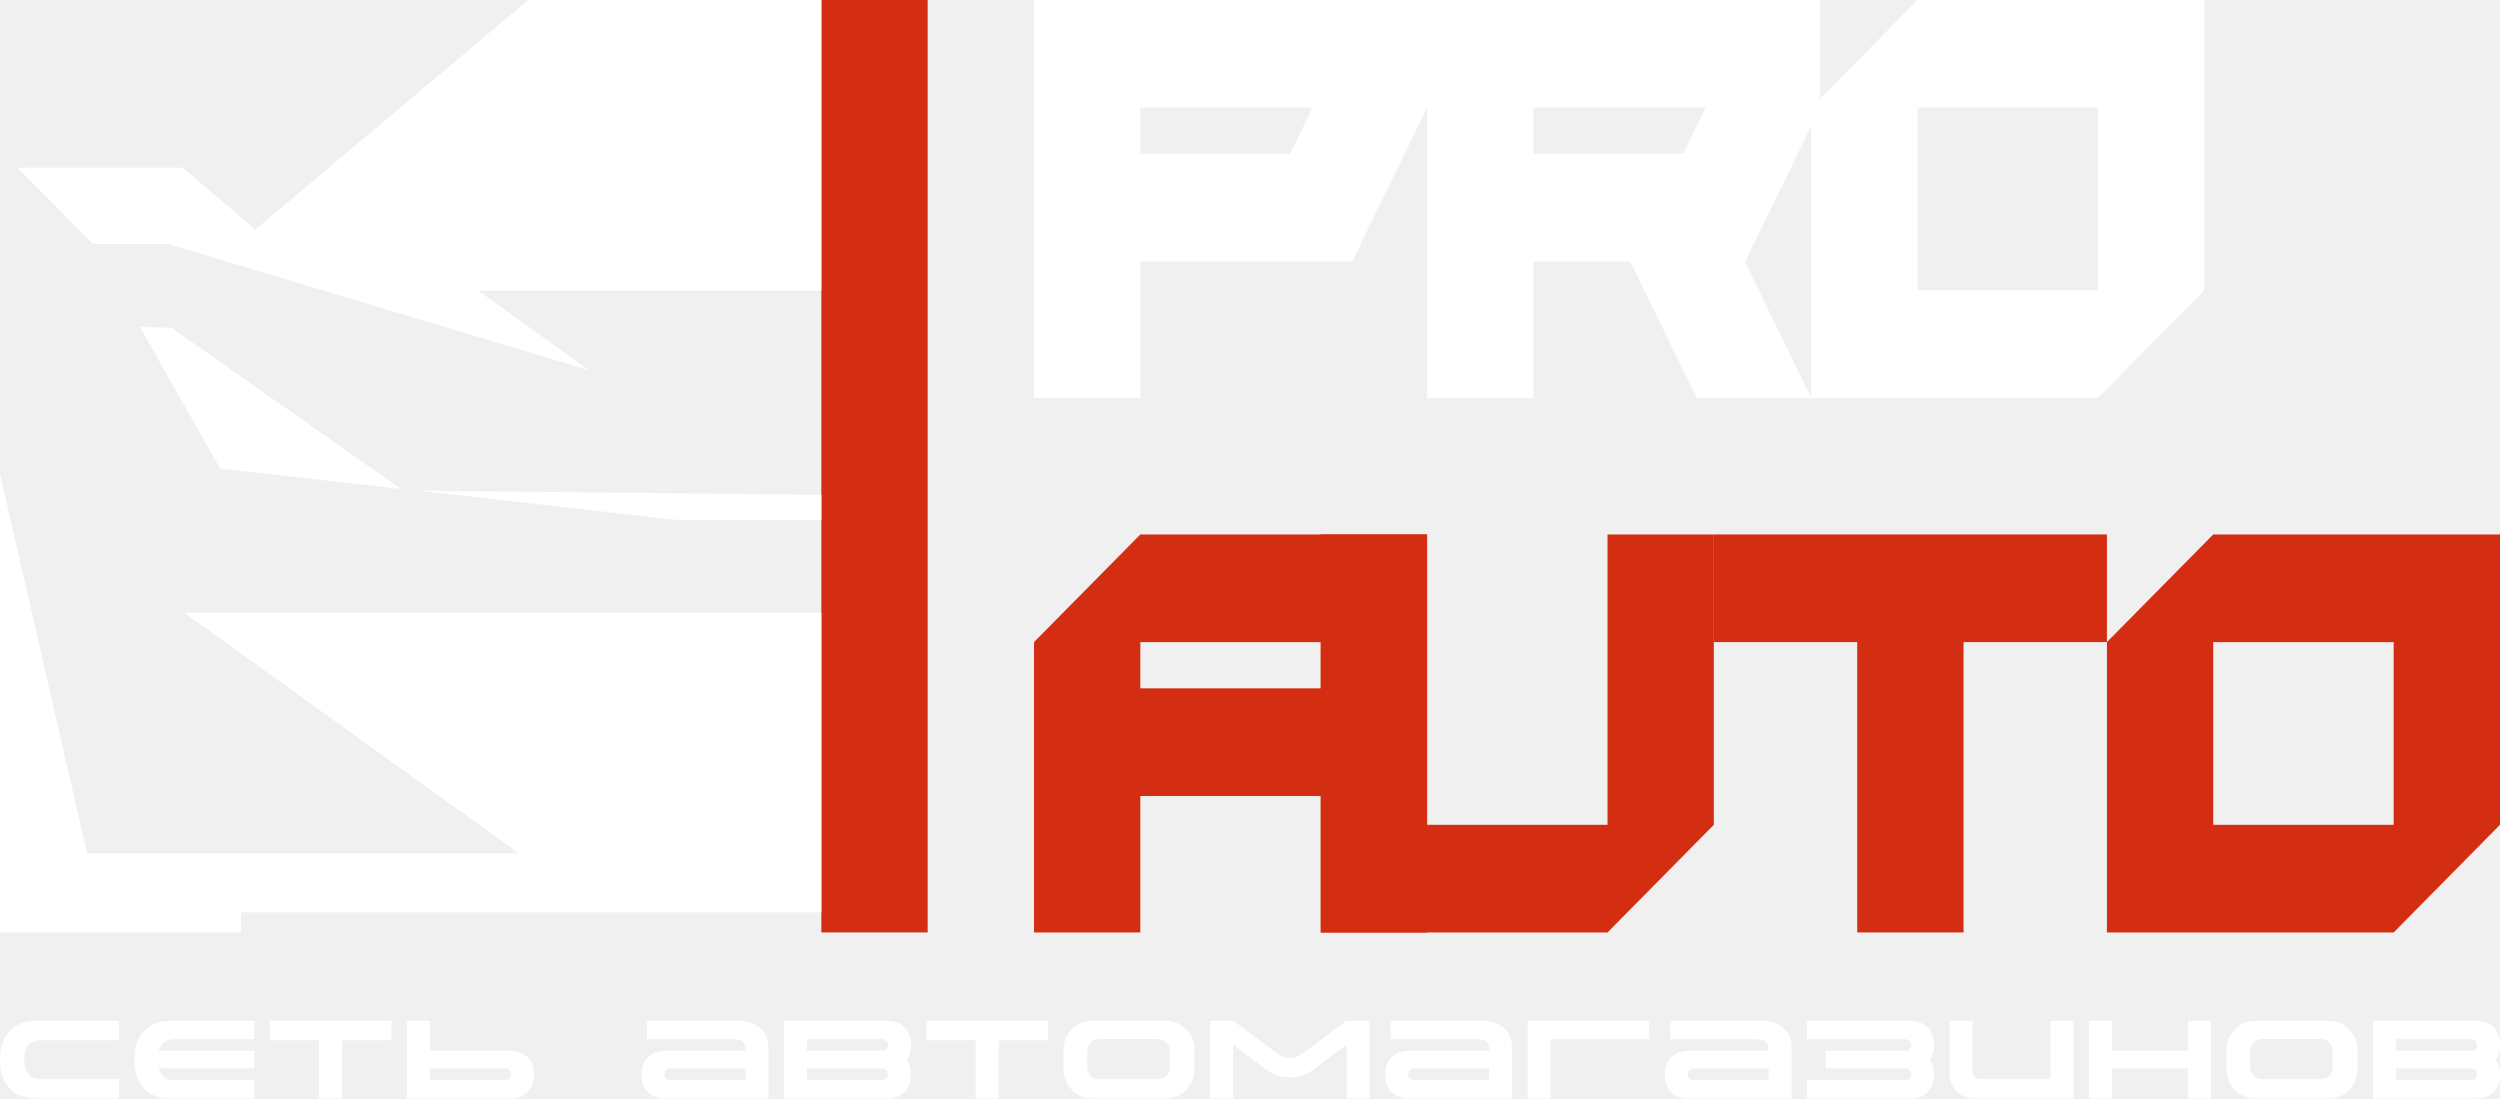
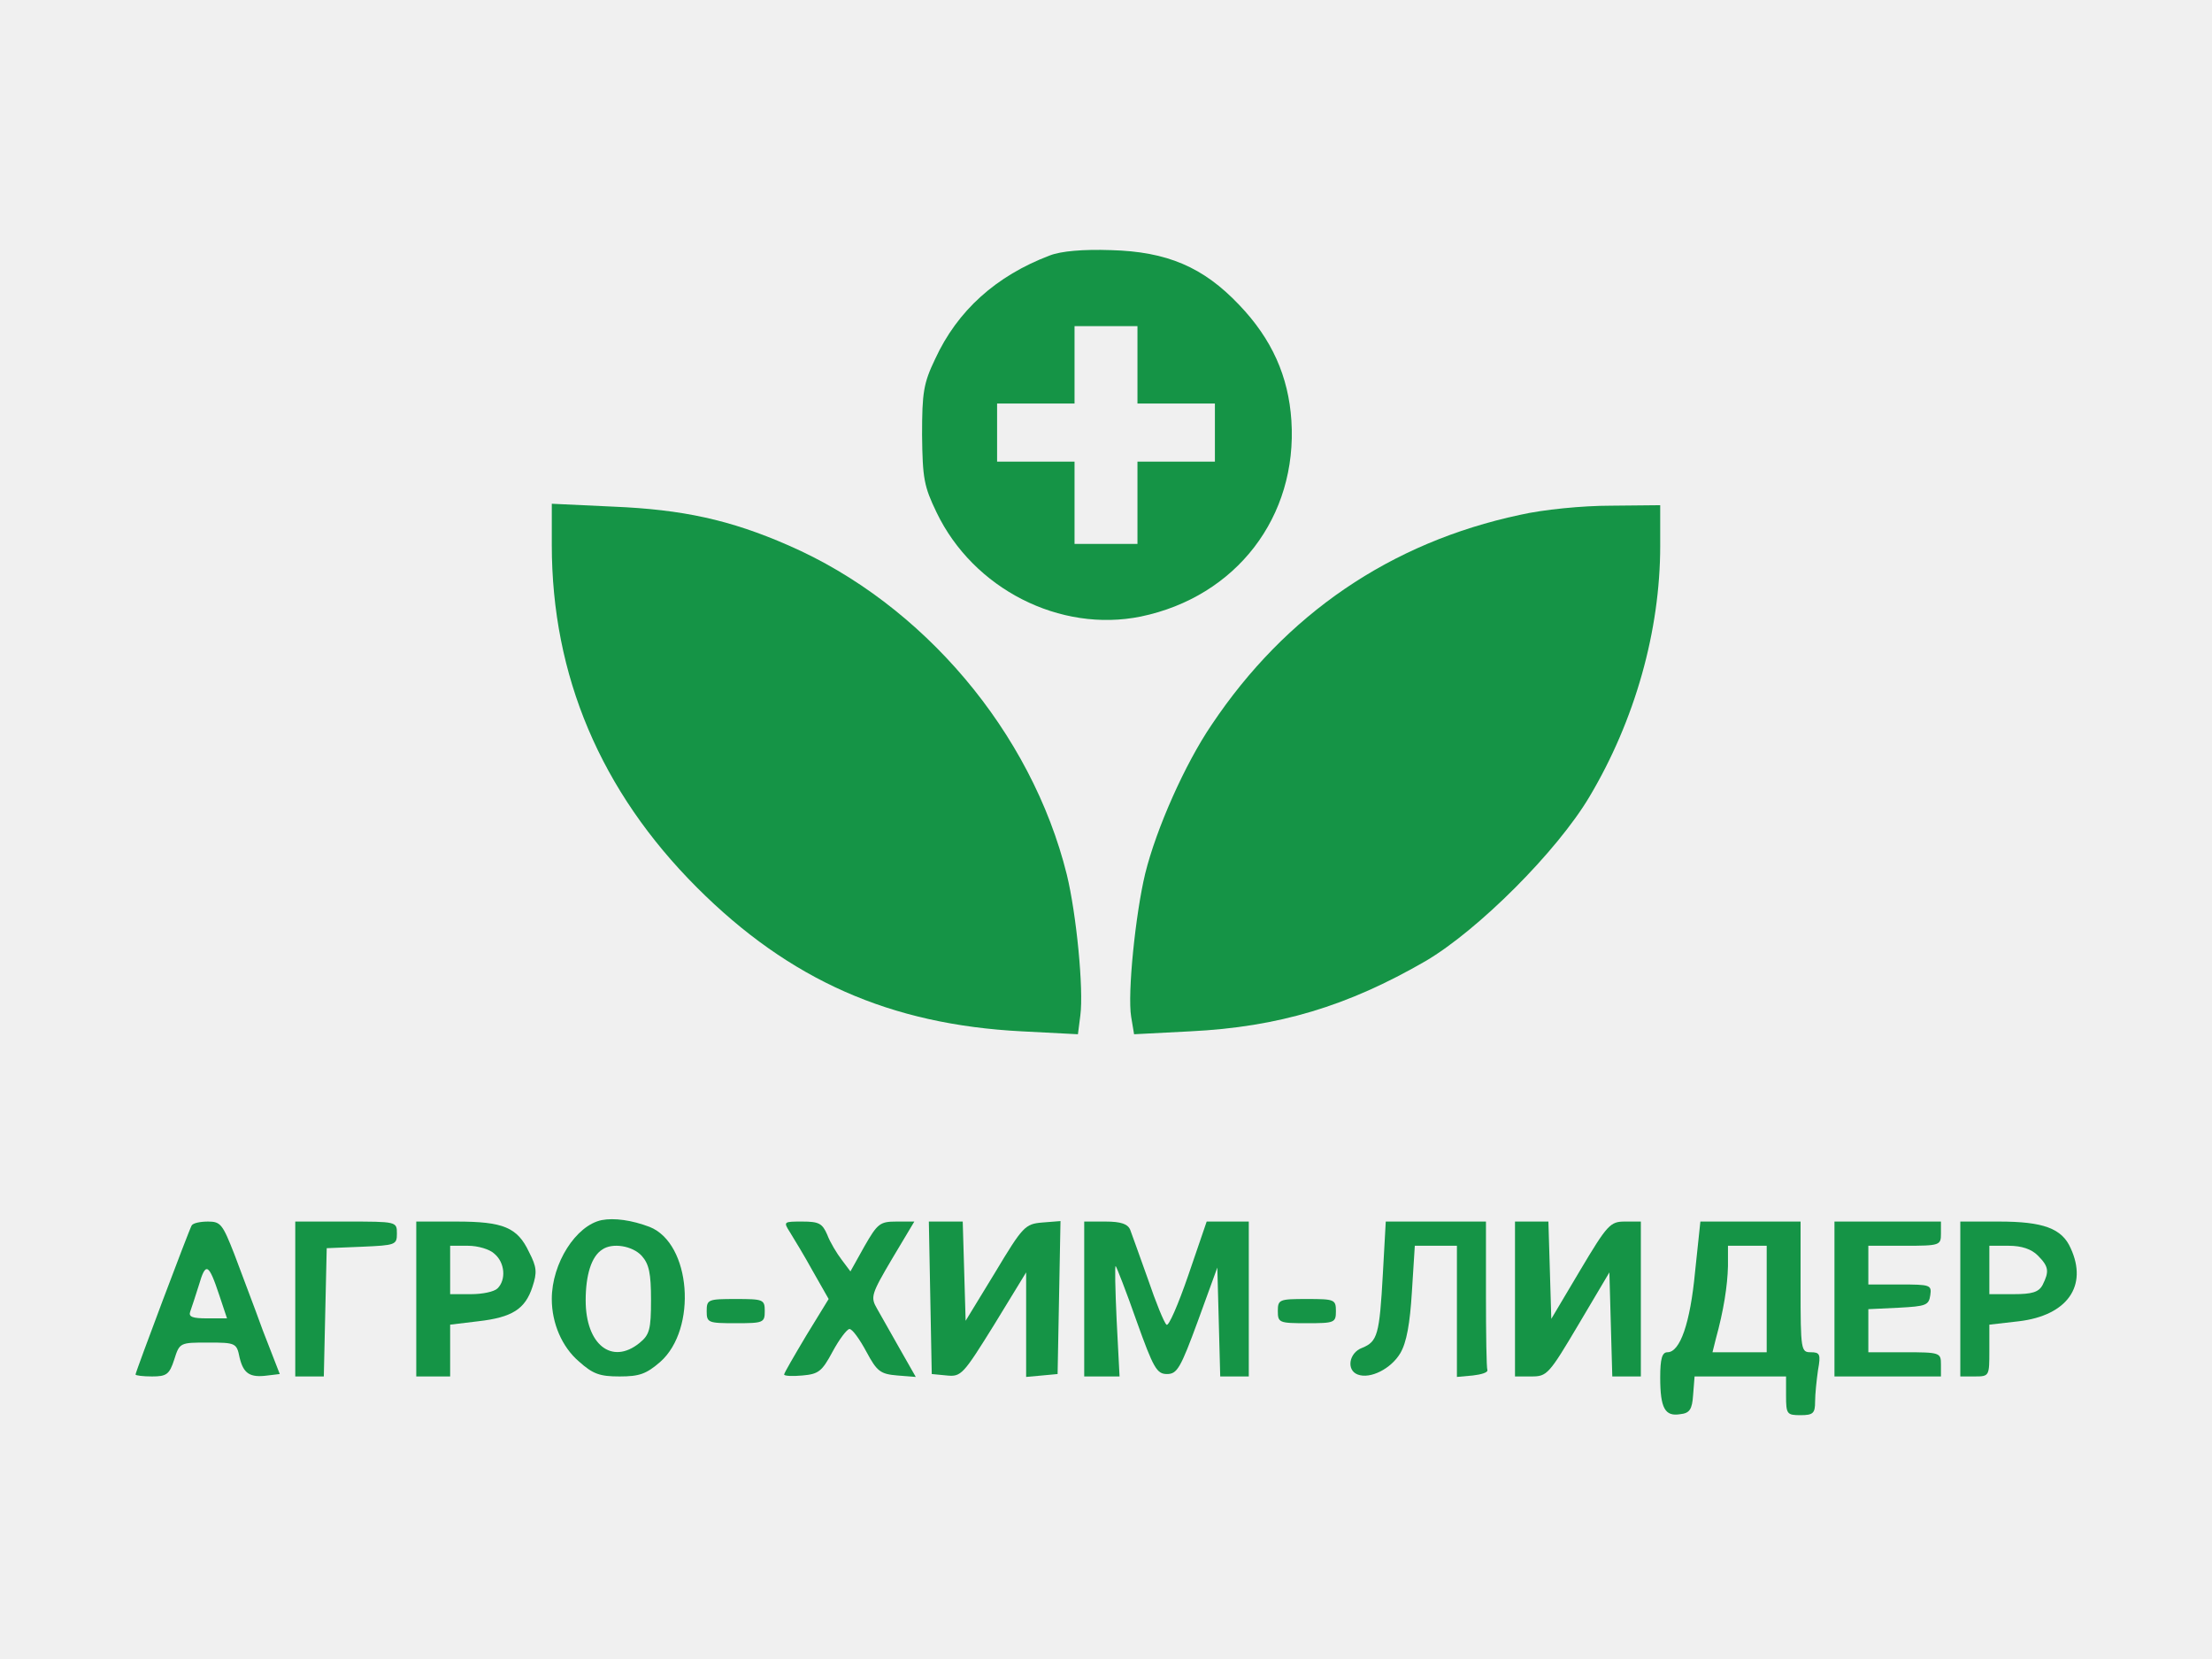
- <svg xmlns="http://www.w3.org/2000/svg" width="132" height="58" viewBox="0 0 132 58" fill="none">
-   <path fill-rule="evenodd" clip-rule="evenodd" d="M54.596 0H60.21H72.073H75.35V5.684L71.393 13.809H65.347H60.21V21.014H54.596V13.809V8.125V5.684V0ZM69.305 5.684H60.21V8.125H68.116L69.305 5.684Z" fill="white" />
-   <path fill-rule="evenodd" clip-rule="evenodd" d="M75.35 0H80.964H92.828H96.105V5.684L92.147 13.809H92.124L95.633 21.014H89.588L86.079 13.809H80.964V21.014H75.35V13.809V8.125V5.684V0ZM90.059 5.684H80.964V8.125H86.079H88.87L90.059 5.684Z" fill="white" />
-   <path fill-rule="evenodd" clip-rule="evenodd" d="M101.247 5.684V15.33H110.774V5.684H101.247ZM110.774 0H116.388V5.684V15.33L110.774 21.014H101.247H95.633V15.33V5.684L101.247 0H110.774V0Z" fill="white" />
-   <path fill-rule="evenodd" clip-rule="evenodd" d="M60.21 33.903V36.344H63.646H69.736V33.903H60.21ZM60.21 42.028V49.233H54.596V42.028V36.344V33.903L60.21 28.219H69.736H75.35V33.903V36.344V37.382V42.028V43.548V49.233H69.736V42.028H63.646H60.21Z" fill="#D42E12" />
-   <path fill-rule="evenodd" clip-rule="evenodd" d="M84.877 28.219H90.491V43.548L84.877 49.233H75.35H69.736V43.548V37.382V28.219H75.35V37.382V43.548H84.877V28.219Z" fill="#D42E12" />
-   <path fill-rule="evenodd" clip-rule="evenodd" d="M98.061 28.219H103.675H105.631H111.245V33.903H103.675V37.382V43.548V49.233H98.061V37.382V33.903H90.491V28.219H98.061Z" fill="#D42E12" />
-   <path fill-rule="evenodd" clip-rule="evenodd" d="M116.859 33.903V43.548H126.386V33.903H116.859ZM126.386 28.219H132V33.903V43.548L126.386 49.233H116.859H111.245V43.548V33.903L116.859 28.219H126.386Z" fill="#D42E12" />
-   <path d="M48.981 0H43.367V49.232H48.981V0Z" fill="#D42E12" />
-   <path fill-rule="evenodd" clip-rule="evenodd" d="M43.368 0H27.891L13.481 12.121L9.636 8.854H0.928L4.906 12.882H8.884L31.096 19.543L25.239 15.343H43.368V0Z" fill="white" />
-   <path fill-rule="evenodd" clip-rule="evenodd" d="M9.061 17.313L21.173 25.817L11.625 24.742L7.383 17.254L9.061 17.313Z" fill="white" />
-   <path fill-rule="evenodd" clip-rule="evenodd" d="M43.368 32.351H9.724L27.405 45.061H4.597L0 25.011V49.233H12.73V48.172H43.368V32.351Z" fill="white" />
-   <path fill-rule="evenodd" clip-rule="evenodd" d="M43.368 26.128L22.098 25.905L35.64 27.444H43.368V26.128Z" fill="white" />
-   <path d="M6.275 53.902V54.927H2.106C1.823 54.927 1.61 55.03 1.466 55.236C1.338 55.414 1.274 55.653 1.274 55.952C1.274 56.253 1.338 56.49 1.466 56.666C1.61 56.873 1.823 56.975 2.106 56.975H6.275V58H1.946C1.315 58 0.833 57.819 0.5 57.458C0.166 57.097 0 56.596 0 55.952C0 55.307 0.166 54.805 0.5 54.444C0.833 54.083 1.315 53.902 1.946 53.902H6.275ZM9.195 57.035H13.425V58H9.036C8.405 58 7.923 57.819 7.591 57.458C7.257 57.097 7.091 56.596 7.091 55.952C7.091 55.307 7.257 54.805 7.591 54.444C7.923 54.083 8.405 53.902 9.036 53.902H13.425V54.868H9.195C8.973 54.868 8.787 54.932 8.64 55.058C8.575 55.116 8.486 55.251 8.378 55.461L8.371 55.487H13.425V56.408H8.371L8.378 56.43C8.475 56.641 8.563 56.778 8.64 56.84C8.787 56.969 8.973 57.035 9.195 57.035ZM20.669 53.902V54.927H18.065V58H16.849V54.927H14.244V53.902H20.669ZM26.592 57.035C26.848 57.035 26.976 56.931 26.976 56.725C26.976 56.514 26.848 56.408 26.592 56.408H22.703V57.035H26.592ZM22.703 53.902V55.487H26.911C27.304 55.487 27.616 55.596 27.847 55.815C28.076 56.033 28.191 56.342 28.191 56.74C28.191 57.138 28.077 57.449 27.85 57.668C27.622 57.889 27.309 58 26.911 58H21.487V53.902H22.703ZM34.156 54.868V53.902H39.011C39.491 53.902 39.872 54.03 40.151 54.287C40.327 54.443 40.447 54.627 40.51 54.838C40.553 54.995 40.575 55.218 40.575 55.503V58H35.15C34.755 58 34.442 57.889 34.214 57.668C33.984 57.449 33.87 57.138 33.87 56.74C33.87 56.342 33.986 56.033 34.217 55.815C34.448 55.596 34.76 55.487 35.15 55.487H39.359V55.447C39.359 55.143 39.247 54.959 39.025 54.896C38.956 54.878 38.852 54.868 38.712 54.868H34.156ZM39.359 57.035V56.408H35.473C35.215 56.408 35.086 56.514 35.086 56.725C35.086 56.931 35.215 57.035 35.473 57.035H39.359ZM41.391 53.902H46.815C47.213 53.902 47.526 54.013 47.754 54.235C47.981 54.458 48.095 54.767 48.095 55.165C48.095 55.489 48.02 55.753 47.871 55.96C48.02 56.161 48.095 56.422 48.095 56.741C48.095 57.139 47.981 57.449 47.754 57.67C47.526 57.889 47.213 58 46.815 58H41.391V53.902ZM46.496 57.035C46.752 57.035 46.88 56.931 46.88 56.725C46.88 56.529 46.768 56.423 46.546 56.408H42.607V57.035H46.496ZM42.607 54.868V55.487H46.496C46.752 55.492 46.88 55.389 46.88 55.177C46.88 54.971 46.752 54.868 46.496 54.868H42.607ZM55.338 53.902V54.927H52.733V58H51.518V54.927H48.913V53.902H55.338ZM57.663 53.902H61.564C61.981 53.902 62.337 54.051 62.63 54.348C62.924 54.645 63.071 55.005 63.071 55.428V56.474C63.071 56.892 62.924 57.251 62.63 57.55C62.337 57.85 61.981 58 61.564 58H57.663C57.25 58 56.896 57.85 56.6 57.55C56.304 57.251 56.156 56.892 56.156 56.474V55.428C56.156 55.005 56.304 54.645 56.6 54.348C56.896 54.051 57.25 53.902 57.663 53.902ZM57.408 55.487V56.356C57.408 56.529 57.468 56.677 57.588 56.799C57.71 56.922 57.855 56.983 58.026 56.983H61.142C61.313 56.983 61.459 56.922 61.58 56.799C61.7 56.677 61.761 56.529 61.761 56.356V55.487C61.761 55.315 61.7 55.166 61.58 55.045C61.459 54.922 61.313 54.86 61.142 54.86H58.026C57.855 54.86 57.71 54.922 57.588 55.045C57.468 55.166 57.408 55.315 57.408 55.487ZM71.082 53.902H72.319V58H71.103V55.154C71.089 55.164 71.046 55.196 70.974 55.25C70.902 55.304 70.814 55.37 70.71 55.447C70.607 55.526 70.496 55.611 70.373 55.703C70.252 55.795 70.134 55.885 70.021 55.97C69.908 56.054 69.808 56.132 69.718 56.199C69.628 56.268 69.563 56.318 69.523 56.349C69.461 56.399 69.395 56.447 69.325 56.495C69.254 56.542 69.184 56.585 69.114 56.624C69.042 56.664 68.972 56.699 68.903 56.73C68.832 56.762 68.766 56.786 68.701 56.806C68.637 56.828 68.57 56.844 68.501 56.856C68.431 56.869 68.367 56.877 68.307 56.881C68.238 56.888 68.171 56.893 68.104 56.896C68.038 56.893 67.971 56.888 67.902 56.881C67.842 56.877 67.778 56.869 67.708 56.856C67.639 56.844 67.572 56.828 67.508 56.806C67.379 56.766 67.242 56.704 67.094 56.623C66.946 56.541 66.809 56.45 66.683 56.349C66.642 56.318 66.578 56.268 66.487 56.198C66.397 56.128 66.296 56.051 66.181 55.964C66.069 55.877 65.95 55.789 65.827 55.698C65.704 55.606 65.591 55.522 65.487 55.444C65.385 55.367 65.297 55.3 65.227 55.246C65.155 55.192 65.115 55.161 65.105 55.154V58H63.89V53.902H65.127L67.378 55.583C67.448 55.636 67.523 55.683 67.601 55.726C67.67 55.763 67.748 55.796 67.834 55.826C67.921 55.855 68.011 55.871 68.107 55.871C68.199 55.871 68.288 55.855 68.375 55.826C68.461 55.796 68.539 55.763 68.608 55.726C68.686 55.683 68.762 55.636 68.835 55.583L71.082 53.902ZM73.423 54.868V53.902H78.278C78.759 53.902 79.14 54.03 79.419 54.287C79.595 54.443 79.715 54.627 79.778 54.838C79.82 54.995 79.842 55.218 79.842 55.503V58H74.418C74.022 58 73.71 57.889 73.481 57.668C73.252 57.449 73.138 57.138 73.138 56.74C73.138 56.342 73.253 56.033 73.485 55.815C73.716 55.596 74.027 55.487 74.418 55.487H78.627V55.447C78.627 55.143 78.515 54.959 78.293 54.896C78.224 54.878 78.12 54.868 77.98 54.868H73.423ZM78.627 57.035V56.408H74.741C74.482 56.408 74.354 56.514 74.354 56.725C74.354 56.931 74.482 57.035 74.741 57.035H78.627ZM81.874 58H80.659V53.902H87.078V54.868H81.874V58ZM88.181 54.868V53.902H93.036C93.516 53.902 93.897 54.03 94.176 54.287C94.352 54.443 94.472 54.627 94.535 54.838C94.578 54.995 94.6 55.218 94.6 55.503V58H89.175C88.78 58 88.467 57.889 88.239 57.668C88.01 57.449 87.896 57.138 87.896 56.74C87.896 56.342 88.011 56.033 88.243 55.815C88.473 55.596 88.785 55.487 89.175 55.487H93.384V55.447C93.384 55.143 93.272 54.959 93.05 54.896C92.981 54.878 92.877 54.868 92.737 54.868H88.181ZM93.384 57.035V56.408H89.498C89.24 56.408 89.111 56.514 89.111 56.725C89.111 56.931 89.24 57.035 89.498 57.035H93.384ZM95.417 57.035H100.521C100.777 57.035 100.905 56.931 100.905 56.725C100.905 56.529 100.793 56.423 100.571 56.408H96.398V55.487H100.521C100.777 55.492 100.905 55.389 100.905 55.177C100.905 54.971 100.777 54.868 100.521 54.868H95.417V53.902H100.841C101.238 53.902 101.551 54.013 101.779 54.235C102.006 54.458 102.12 54.767 102.12 55.165C102.12 55.489 102.045 55.753 101.896 55.96C102.045 56.161 102.12 56.422 102.12 56.741C102.12 57.139 102.006 57.449 101.779 57.67C101.551 57.889 101.238 58 100.841 58H95.417V57.035ZM104.381 58C103.884 58 103.52 57.87 103.288 57.609C103.053 57.349 102.937 57.063 102.937 56.748V53.902H104.152V56.541C104.152 56.831 104.293 56.975 104.576 56.975H108.258V53.902H109.474V58H104.381ZM116.741 53.902V58H115.525V56.408H111.507V58H110.291V53.902H111.507V55.487H115.525V53.902H116.741ZM119.066 53.902H122.968C123.385 53.902 123.741 54.051 124.035 54.348C124.328 54.645 124.475 55.005 124.475 55.428V56.474C124.475 56.892 124.328 57.251 124.035 57.55C123.741 57.85 123.385 58 122.968 58H119.066C118.654 58 118.3 57.85 118.004 57.55C117.708 57.251 117.56 56.892 117.56 56.474V55.428C117.56 55.005 117.708 54.645 118.004 54.348C118.3 54.051 118.654 53.902 119.066 53.902ZM118.812 55.487V56.356C118.812 56.529 118.872 56.677 118.992 56.799C119.114 56.922 119.259 56.983 119.43 56.983H122.546C122.717 56.983 122.863 56.922 122.984 56.799C123.104 56.677 123.165 56.529 123.165 56.356V55.487C123.165 55.315 123.104 55.166 122.984 55.045C122.863 54.922 122.717 54.86 122.546 54.86H119.43C119.259 54.86 119.114 54.922 118.992 55.045C118.872 55.166 118.812 55.315 118.812 55.487ZM125.294 53.902H130.718C131.116 53.902 131.429 54.013 131.657 54.235C131.884 54.458 131.998 54.767 131.998 55.165C131.998 55.489 131.923 55.753 131.774 55.96C131.923 56.161 131.998 56.422 131.998 56.741C131.998 57.139 131.884 57.449 131.657 57.67C131.429 57.889 131.116 58 130.718 58H125.294V53.902ZM130.399 57.035C130.655 57.035 130.782 56.931 130.782 56.725C130.782 56.529 130.671 56.423 130.449 56.408H126.509V57.035H130.399ZM126.509 54.868V55.487H130.399C130.655 55.492 130.782 55.389 130.782 55.177C130.782 54.971 130.655 54.868 130.399 54.868H126.509Z" fill="white" />
+ <svg xmlns="http://www.w3.org/2000/svg" version="1.0" width="200px" height="150px" viewBox="0 0 457 296" preserveAspectRatio="xMidYMid meet">
+   <g transform="translate(0,296) scale(0.1,-0.1)" fill="#159446" stroke="none">
+     <path d="M2169 2666 c-111 -42 -191 -114 -237 -214 -24 -50 -27 -69 -27 -157 1 -90 4 -106 30 -160 76 -158 255 -249 422 -215 197 41 324 206 311 405 -6 91 -40 168 -108 239 -74 78 -149 110 -265 113 -57 2 -103 -2 -126 -11z m181 -226 l0 -80 80 0 80 0 0 -60 0 -60 -80 0 -80 0 0 -85 0 -85 -65 0 -65 0 0 85 0 85 -80 0 -80 0 0 60 0 60 80 0 80 0 0 80 0 80 65 0 65 0 0 -80z" />
+     <path d="M1140 2068 c0 -270 101 -509 300 -708 191 -191 399 -283 671 -297 l116 -6 5 39 c7 54 -8 209 -28 291 -73 294 -297 559 -575 680 -121 53 -219 74 -361 80 l-128 6 0 -85z" />
+     <path d="M3140 2130 c-267 -57 -484 -205 -637 -434 -55 -81 -114 -214 -137 -307 -20 -83 -37 -248 -29 -296 l6 -36 116 6 c183 9 325 52 486 145 109 64 272 227 339 340 94 158 146 343 146 518 l0 84 -102 -1 c-59 0 -140 -8 -188 -19z" />
+     <path d="M1243 673 c-53 -11 -103 -89 -103 -163 0 -50 21 -99 56 -129 29 -26 43 -31 84 -31 41 0 55 5 84 30 77 68 64 245 -22 279 -37 14 -73 19 -99 14z m83 -74 c15 -17 19 -36 19 -91 0 -61 -3 -72 -24 -89 -57 -46 -111 -3 -111 88 0 53 12 91 34 105 21 15 63 8 82 -13z" />
+     <path d="M396 662 c-5 -8 -116 -303 -116 -308 0 -2 15 -4 34 -4 30 0 36 4 46 35 11 35 12 35 70 35 57 0 59 -1 65 -31 8 -33 21 -42 58 -37 l25 3 -35 90 c-18 50 -45 120 -59 158 -24 61 -28 67 -54 67 -16 0 -31 -3 -34 -8z m57 -144 l16 -48 -41 0 c-30 0 -39 3 -35 14 3 8 11 33 18 55 14 48 20 45 42 -21z" />
+     <path d="M610 510 l0 -160 30 0 29 0 3 133 3 132 73 3 c69 3 72 4 72 27 0 25 0 25 -105 25 l-105 0 0 -160z" />
+     <path d="M860 510 l0 -160 35 0 35 0 0 54 0 53 58 7 c70 8 97 25 112 71 10 30 9 41 -7 72 -24 51 -53 63 -150 63 l-83 0 0 -160z m162 93 c21 -18 24 -53 6 -71 -7 -7 -31 -12 -55 -12 l-43 0 0 50 0 50 37 0 c20 0 45 -7 55 -17z" />
+     <path d="M1632 648 c8 -13 30 -49 47 -80 l33 -58 -46 -75 c-25 -42 -46 -78 -46 -81 0 -3 17 -4 38 -2 33 3 40 8 62 49 14 26 30 47 35 47 6 0 21 -21 35 -47 22 -41 29 -46 64 -49 l38 -3 -33 58 c-18 32 -39 69 -47 83 -14 24 -12 30 31 103 l46 77 -37 0 c-34 0 -39 -4 -66 -51 l-29 -52 -18 24 c-10 13 -24 36 -30 52 -10 23 -17 27 -51 27 -39 0 -40 0 -26 -22z" />
+     <path d="M1922 513 l3 -158 31 -3 c30 -3 34 2 98 105 l66 108 0 -108 0 -108 33 3 32 3 3 158 3 158 -38 -3 c-35 -3 -40 -8 -97 -103 l-61 -100 -3 103 -3 102 -35 0 -35 0 3 -157z" />
+     <path d="M2240 510 l0 -160 36 0 37 0 -6 116 c-3 64 -4 114 -2 112 2 -2 22 -53 43 -113 35 -98 42 -110 63 -110 21 0 28 12 64 110 l40 110 3 -112 3 -113 29 0 30 0 0 160 0 160 -43 0 -44 0 -38 -111 c-21 -61 -41 -107 -45 -102 -5 4 -22 46 -38 93 -17 47 -33 93 -37 103 -5 12 -19 17 -51 17 l-44 0 0 -160z" />
+     <path d="M2857 562 c-7 -126 -11 -140 -43 -153 -27 -10 -33 -46 -9 -55 26 -10 69 12 88 44 13 22 20 61 24 127 l6 95 43 0 44 0 0 -136 0 -135 33 3 c17 2 31 6 30 11 -2 4 -3 75 -3 157 l0 150 -103 0 -104 0 -6 -108z" />
+     <path d="M3130 510 l0 -160 34 0 c32 0 36 4 97 107 l64 108 3 -108 3 -107 29 0 30 0 0 160 0 160 -33 0 c-30 0 -36 -6 -92 -100 l-60 -101 -3 101 -3 100 -34 0 -35 0 0 -160z" />
+     <path d="M3502 566 c-10 -106 -31 -166 -57 -166 -11 0 -15 -13 -15 -52 0 -64 10 -81 41 -76 20 2 25 10 27 40 l3 38 95 0 94 0 0 -40 c0 -38 2 -40 30 -40 26 0 30 4 30 28 0 15 3 44 6 65 6 33 4 37 -15 37 -20 0 -21 4 -21 135 l0 135 -104 0 -103 0 -11 -104z m148 -56 l0 -110 -56 0 -56 0 7 28 c16 58 24 109 25 150 l0 42 40 0 40 0 0 -110z" />
+     <path d="M3790 510 l0 -160 110 0 110 0 0 25 c0 24 -2 25 -75 25 l-75 0 0 45 0 44 63 3 c56 3 62 5 65 26 3 21 0 22 -62 22 l-66 0 0 40 0 40 75 0 c73 0 75 1 75 25 l0 25 -110 0 -110 0 0 -160z" />
+     <path d="M4050 510 l0 -160 30 0 c30 0 30 1 30 54 l0 53 61 7 c100 12 143 73 107 151 -18 41 -57 55 -148 55 l-80 0 0 -160z m160 90 c23 -23 24 -33 10 -61 -8 -15 -22 -19 -60 -19 l-50 0 0 50 0 50 40 0 c27 0 47 -7 60 -20z" />
+     <path d="M1460 485 c0 -24 3 -25 60 -25 57 0 60 1 60 25 0 24 -3 25 -60 25 -57 0 -60 -1 -60 -25z" />
+     <path d="M2640 485 c0 -24 3 -25 60 -25 57 0 60 1 60 25 0 24 -3 25 -60 25 -57 0 -60 -1 -60 -25z" />
+   </g>
</svg>
